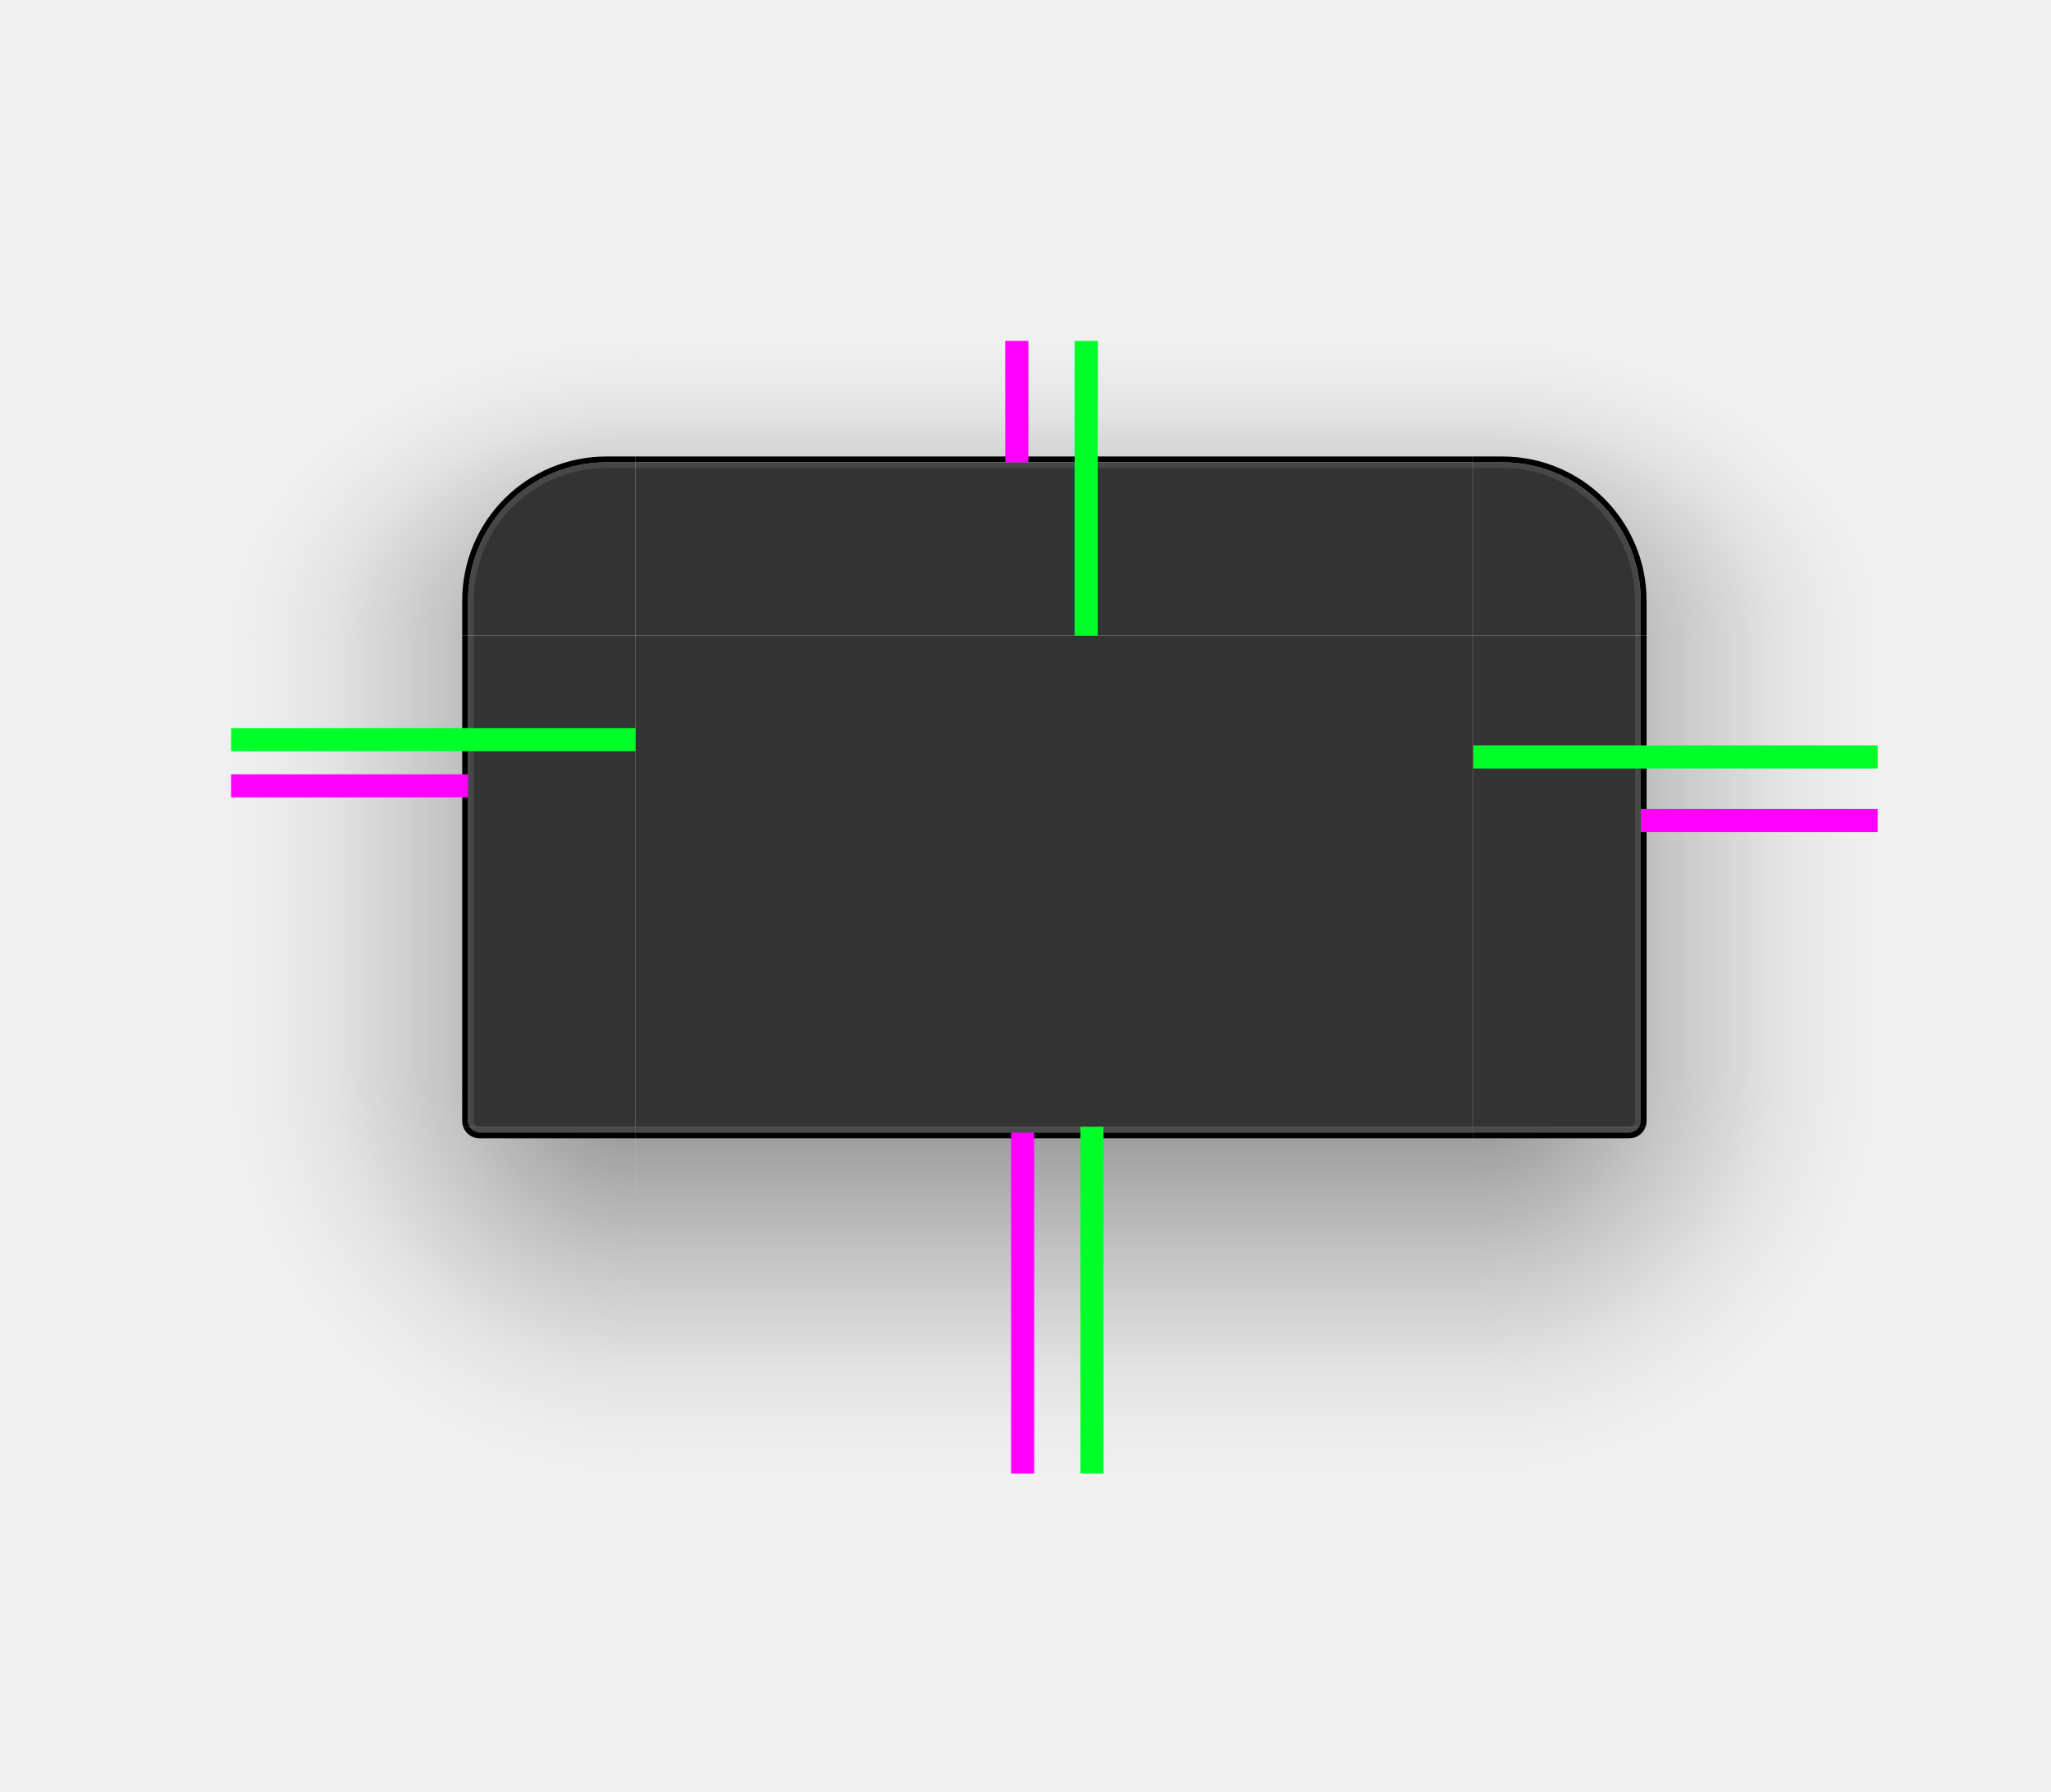
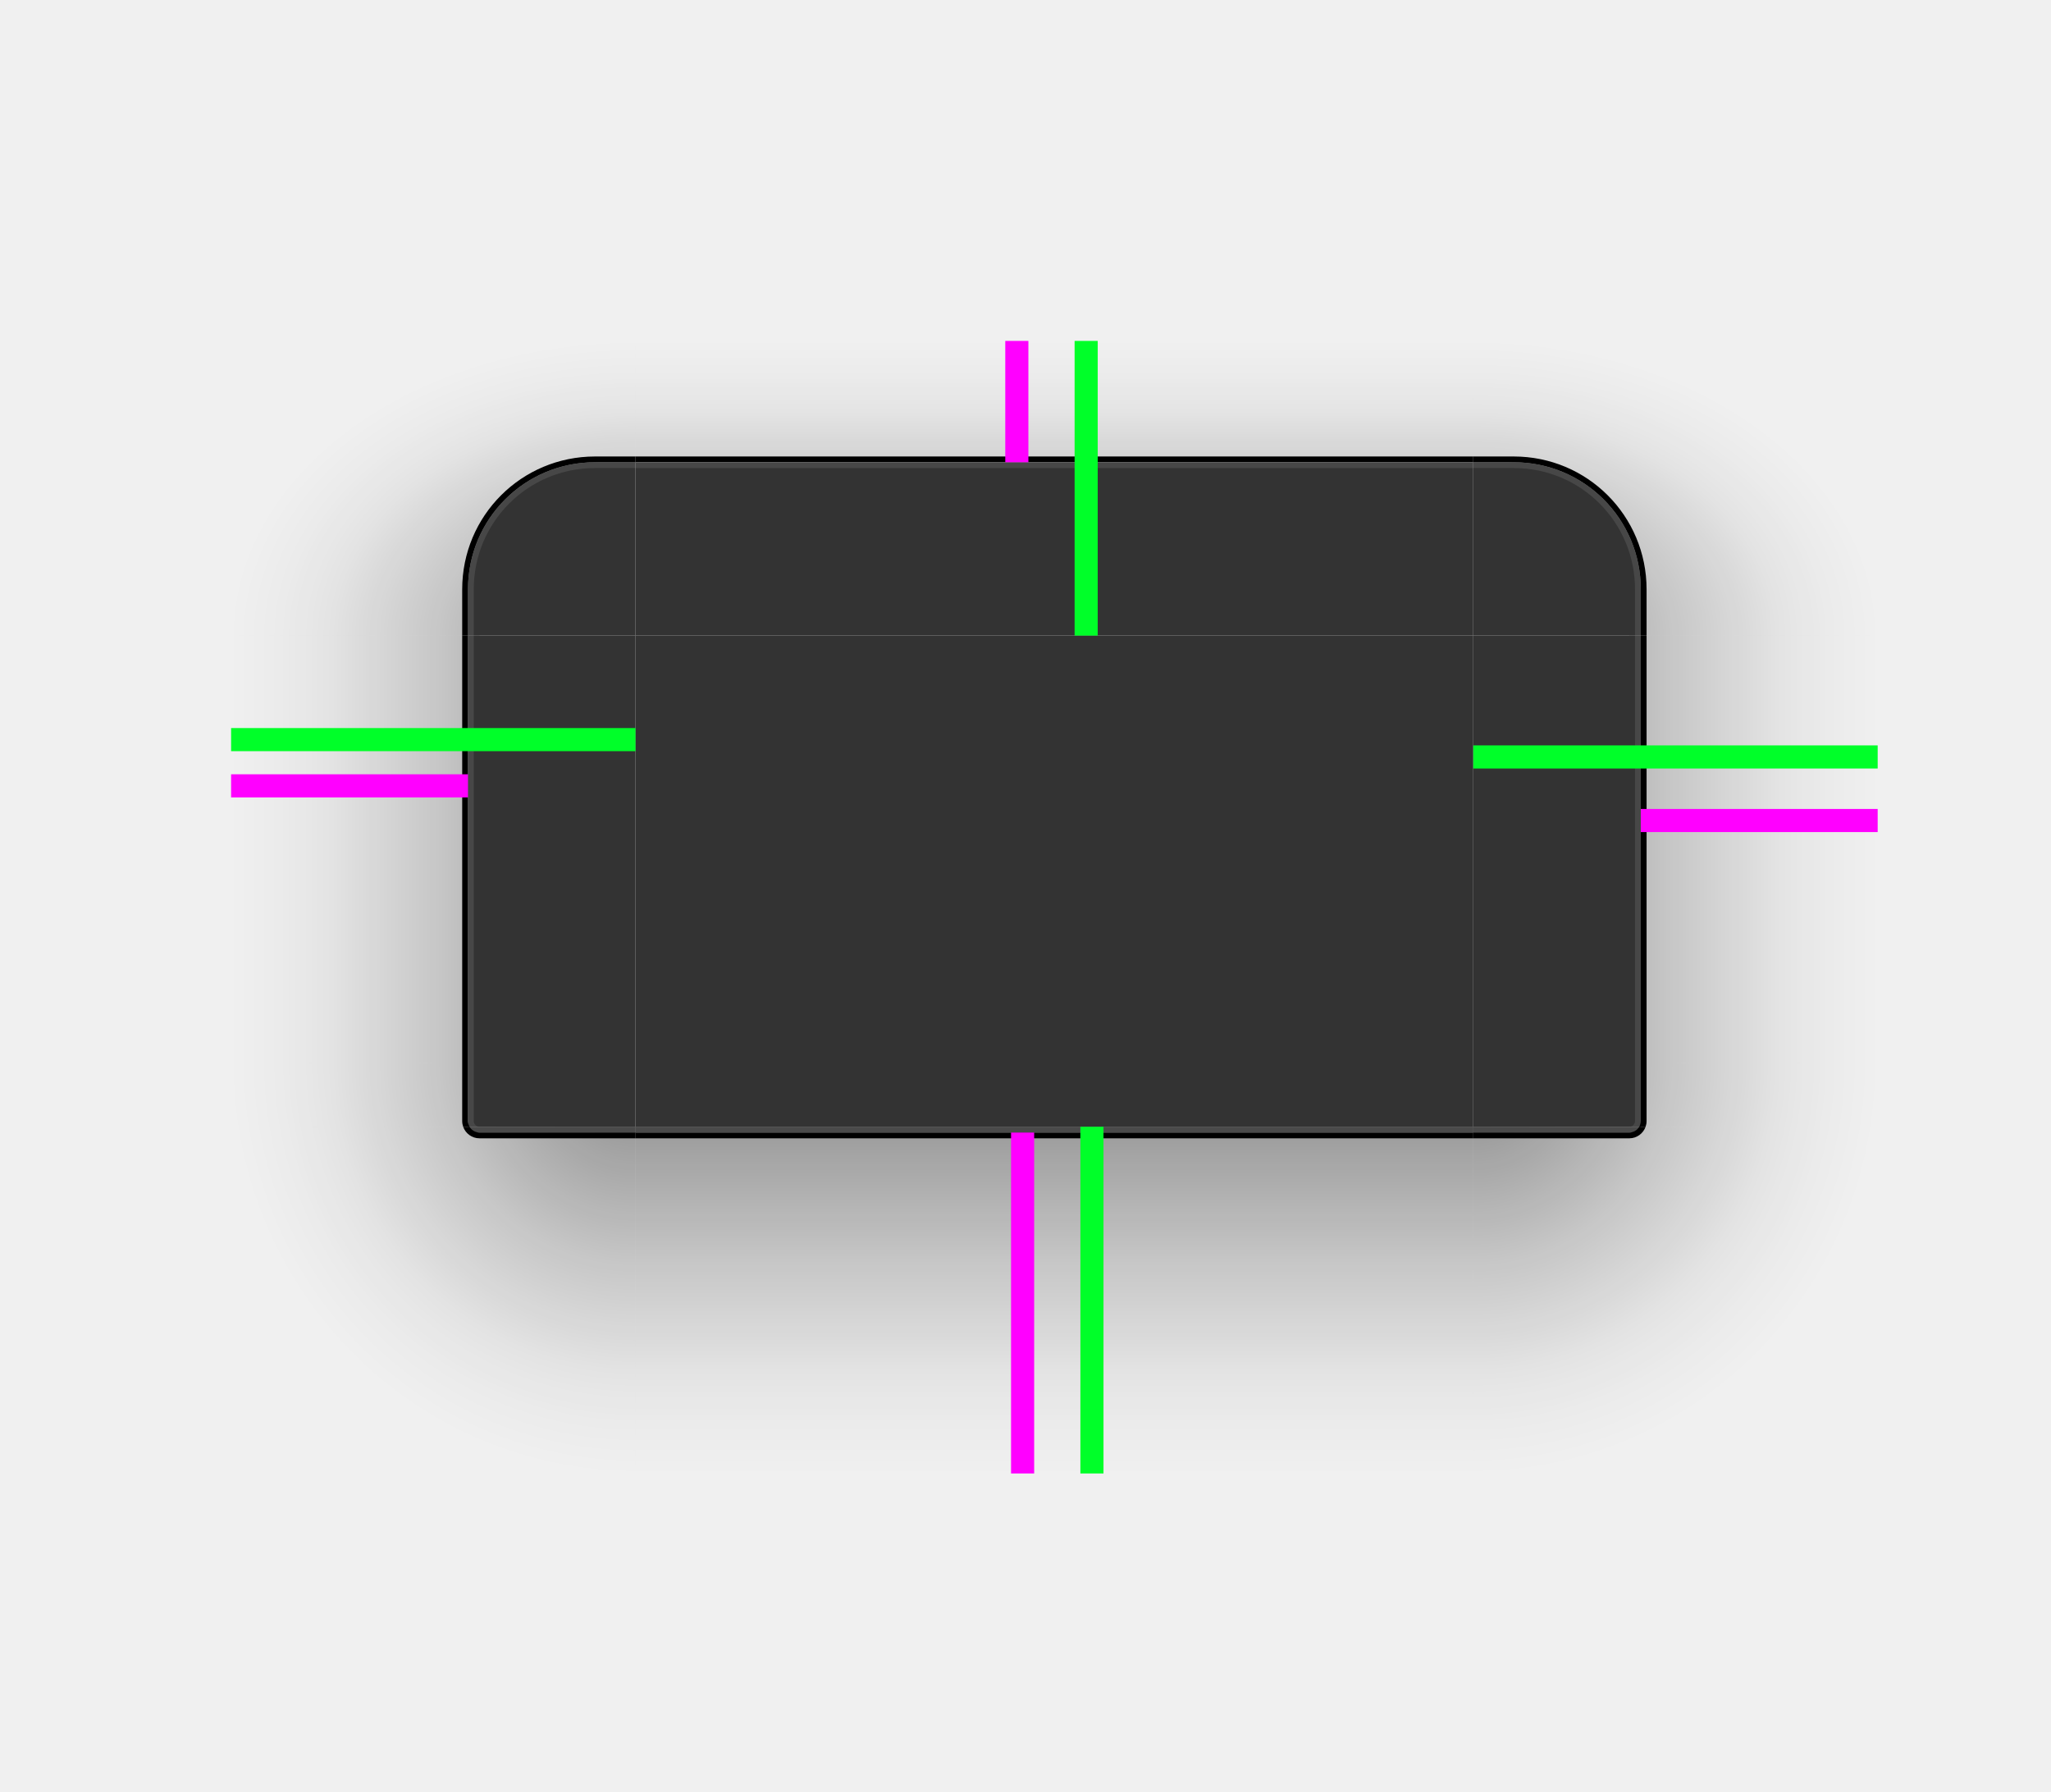
<svg xmlns="http://www.w3.org/2000/svg" xmlns:xlink="http://www.w3.org/1999/xlink" width="355" height="310" id="svg3642" version="1.0">
  <defs id="defs3644">
    <linearGradient id="shadow_active">
      <stop id="stop7028" offset="0" style="stop-color:#000000;stop-opacity:0.922;" />
      <stop id="stop7026" offset="0.125" style="stop-color:#000000;stop-opacity:0.741;" />
      <stop id="stop6834" offset="0.25" style="stop-color:#000000;stop-opacity:0.602;" />
      <stop id="stop6832" offset="0.5" style="stop-color:#000000;stop-opacity:0.331;" />
      <stop style="stop-color:#000000;stop-opacity:0.108;" offset="0.75" id="stop6836" />
      <stop id="stop6894" offset="0.875" style="stop-color:#000000;stop-opacity:0.039;" />
      <stop id="stop6721" offset="1" style="stop-color:#000000;stop-opacity:0;" />
    </linearGradient>
    <linearGradient xlink:href="#shadow_active" id="linearGradient5688" gradientUnits="userSpaceOnUse" gradientTransform="matrix(1,0,0,1.011765,0,125.2353)" x1="398" y1="138.14" x2="398" y2="208.314" />
    <linearGradient xlink:href="#shadow_active" id="linearGradient6612" gradientUnits="userSpaceOnUse" gradientTransform="matrix(1,0,0,1.028569,-215,50.00005)" x1="396" y1="64.167" x2="396" y2="14.583" />
    <linearGradient xlink:href="#shadow_inactive" id="linearGradient5688-2" gradientUnits="userSpaceOnUse" gradientTransform="matrix(1,0,0,1.011765,0,125.1573)" x1="398" y1="143.081" x2="398" y2="163.837" />
    <linearGradient id="shadow_inactive">
      <stop style="stop-color:#000000;stop-opacity:1;" offset="0" id="stop6719-25" />
      <stop id="stop6834-1" offset="0.25" style="stop-color:#000000;stop-opacity:0.639;" />
      <stop id="stop6832-0" offset="0.5" style="stop-color:#000000;stop-opacity:0.337;" />
      <stop style="stop-color:#000000;stop-opacity:0.108;" offset="0.75" id="stop6836-0" />
      <stop id="stop6894-7" offset="0.875" style="stop-color:#000000;stop-opacity:0.039;" />
      <stop id="stop6721-4" offset="1" style="stop-color:#000000;stop-opacity:0;" />
    </linearGradient>
    <linearGradient xlink:href="#shadow_inactive" id="linearGradient6612-5" gradientUnits="userSpaceOnUse" gradientTransform="translate(200,5)" x1="396" y1="66" x2="396" y2="30" />
    <linearGradient xlink:href="#shadow_active" id="linearGradient1126" gradientUnits="userSpaceOnUse" gradientTransform="matrix(1.013333,0,0,1,-3.265006,140)" x1="348.493" y1="99" x2="279.414" y2="99" />
    <radialGradient xlink:href="#shadow_active" id="radialGradient1306" gradientUnits="userSpaceOnUse" gradientTransform="matrix(9.4919759e-7,-2.914276,4.000001,1.1504403e-6,-211.6671,980.0163)" cx="296.477" cy="80.417" fx="296.477" fy="80.417" r="17.5" />
    <linearGradient xlink:href="#shadow_inactive" id="linearGradient1389" gradientUnits="userSpaceOnUse" gradientTransform="matrix(1.013333,0,0,0.9883719,116.86,53.6475)" x1="348.493" y1="99.015" x2="304.086" y2="99.015" />
    <radialGradient xlink:href="#shadow_active" id="radialGradient965" gradientUnits="userSpaceOnUse" gradientTransform="matrix(-4.000002,3.8501383e-6,-3.4215129e-7,-4.057143,688.0835,1013.248)" cx="48.271" cy="181.223" fx="48.271" fy="181.223" r="17.5" />
    <radialGradient xlink:href="#shadow_inactive" id="radialGradient967" gradientUnits="userSpaceOnUse" gradientTransform="matrix(-2.571429,5.3913635e-7,-2.0148289e-7,-1.201216,594.1251,500.9524)" cx="48.271" cy="184.791" fx="48.271" fy="184.791" r="17.5" />
    <radialGradient xlink:href="#shadow_inactive" id="radialGradient969" gradientUnits="userSpaceOnUse" gradientTransform="matrix(-3.7607938e-7,-2.057117,2.571432,-5.1233137e-7,263.2141,719.8343)" cx="296.451" cy="80.417" fx="296.451" fy="80.417" r="17.5" />
    <radialGradient xlink:href="#shadow_active" id="radialGradient1356" cx="293.997" cy="239" fx="293.997" fy="239" r="38" gradientTransform="matrix(-1.842105,-3.0473129e-7,0,-1.868421,891.4484,717.5526)" gradientUnits="userSpaceOnUse" />
  </defs>
  <g id="decoration-bottom" transform="translate(-215,-81)">
    <path style="opacity:0.5;fill:url(#linearGradient5688);fill-opacity:1;stroke:none;stroke-width:1.006" d="M 325,276 V 336 h 145 v -60 z" id="path6217-8" />
    <path id="path6214-7" d="M 470,277 H 325 v 1 h 145 z" style="opacity:1;fill:#000000;fill-opacity:1;stroke:none;stroke-width:0.414" />
    <path id="path14" d="M 470,276 H 325 v 1 h 145 z" style="fill:#363636;fill-opacity:1" />
    <path id="path13" d="M 470,276 H 325 v 1 h 145 z" style="opacity:0.1;fill:#ffffff;fill-opacity:1;stroke:none;stroke-width:0.414" />
  </g>
  <g transform="translate(-385,-94.00002)" id="decoration-bottomleft">
    <path id="rect5099-9-5" style="opacity:0.5;fill:url(#radialGradient965);fill-opacity:1;stroke:none" d="m 425,289 v 60 h 70 v -60 h -17 l -12,0 z" />
    <rect id="rect9" width="29" height="1" x="466" y="289" rx="0" ry="0" style="fill:#363636;fill-opacity:1" />
    <path id="rect10" style="fill:#ffffff;fill-opacity:1;opacity:0.1" d="M 466.266 289 C 466.609 289.597 467.252 289.997 467.992 290 L 495 290 L 495 289 L 466.266 289 z " />
    <path id="path12" d="M 465.17 289 C 465.58 290.167 466.689 291 468 291 L 495 291 L 495 290 L 468 290 C 467.257 290 466.61 289.599 466.266 289 L 466 289 L 465.17 289 z " style="fill:#000000" />
  </g>
  <use x="0" y="0" xlink:href="#decoration-left" id="decoration-right" transform="matrix(-1,0,0,1,365,1e-5)" />
  <path style="fill:#333333;fill-opacity:1;stroke:none" d="m 110,110 v 85 H 255 V 110 Z" id="decoration-center" />
  <g id="decoration-top" transform="translate(-215,-95.99995)">
    <path id="path6055-5" style="opacity:0.5;fill:url(#linearGradient6612);fill-opacity:1;stroke:none;stroke-width:1.014" d="M 110,65 V 86 H 255 V 65 Z" transform="translate(215,89.99995)" />
    <path id="path6098-4" style="opacity:1;fill:#000000;fill-opacity:1;stroke:none" d="m 110,85 v 1 h 145 v -1 z" transform="translate(215,89.99995)" />
    <path style="opacity:1;fill:#333333;fill-opacity:1;stroke:none;stroke-width:1" d="m 325,176 v 30 h 145 v -30 z" id="path6092-3" />
    <path id="path966" d="m 325,176 v 1 h 145 v -1 z" style="opacity:0.1;fill:#ffffff;fill-opacity:1;stroke:none;stroke-width:0.183" />
  </g>
  <g id="decoration-left" transform="translate(-239.875,-87)">
    <path style="opacity:0.5;fill:url(#linearGradient1126);fill-opacity:1;stroke:none;stroke-width:1.007" d="m 279.875,197 v 74 h 41 v -74 z" id="path6345-1" />
    <path style="opacity:0.5;fill:url(#radialGradient1356);fill-opacity:1;stroke:none;stroke-width:1.007" d="m 279.875,271 v 11 h 41 v -11 z" id="path652" />
    <path style="opacity:1;fill:#333333;fill-opacity:1;stroke:none;stroke-width:0.994" d="m 320.875,197 v 85 h 29 v -85 z" id="path6339-9" />
    <path id="path4" style="opacity:0.1;fill:#ffffff;fill-opacity:1;stroke:none;stroke-width:0.184" d="M 320.875 197 L 320.875 281 C 320.875 281.365 320.971 281.706 321.141 282 L 322.875 282 C 322.321 282 321.875 281.554 321.875 281 L 321.875 197 L 320.875 197 z " />
    <path id="path7" d="M 319.875 197 L 319.875 281 C 319.875 281.351 319.935 281.687 320.045 282 L 321.141 282 C 320.971 281.706 320.875 281.365 320.875 281 L 320.875 197 L 319.875 197 z " style="fill:#000000" />
  </g>
  <g id="decoration-inactive-bottom" transform="translate(145,-80.92202)">
    <path style="opacity:0.5;fill:url(#linearGradient5688-2);fill-opacity:1;stroke:none;stroke-width:1.006" d="m 325,276.922 v 59 h 145 v -59 z" id="path6217-8-2" />
    <path id="path6214-7-4" d="M 470,276.922 H 325 v 1 h 145 z" style="opacity:0.75;fill:#000000;fill-opacity:1;stroke:none;stroke-width:0.392" />
    <path id="path1" d="M 470,275.922 H 325 v 1 h 145 z" style="fill:#242424;fill-opacity:1" />
  </g>
  <path style="fill:#242424;fill-opacity:1;stroke:none" d="m 470,110 v 85 H 615 V 110 Z" id="decoration-inactive-center" />
  <g id="decoration-inactive-top" transform="translate(145,-96)">
    <path style="opacity:0.5;fill:url(#linearGradient6612-5);fill-opacity:1;stroke:none" d="M 525,20 V 41 H 670 V 20 Z" transform="translate(-200,135)" id="path6055-5-5" />
    <path transform="translate(-145,90)" d="m 470,85 v 1 h 145 v -1 z" style="opacity:0.75;fill:#000000;fill-opacity:1;stroke:none" id="path6098-4-8" />
    <path style="opacity:1;fill:#242424;fill-opacity:1;stroke:none;stroke-width:1" d="m 325,176 v 30 h 145 v -30 z" id="path6092-3-3" />
    <path style="opacity:0.05;fill:#ffffff;fill-opacity:1;stroke:none;stroke-width:0.183" d="m 325,176 v 1 h 145 v -1 z" id="path996" />
  </g>
  <rect style="fill:#ff00ff;fill-opacity:1;stroke:none;stroke-width:0.342" id="shadow-hint-top-margin" width="4" height="21" x="174" y="59" />
  <rect style="fill:#ff00ff;fill-opacity:1;stroke:none;stroke-width:0.98" id="shadow-hint-bottom-margin" width="4" height="59" x="175" y="196" />
  <rect style="fill:#ff00ff;fill-opacity:1;stroke:none;stroke-width:0.519" id="shadow-hint-right-margin" width="41" height="4" x="284" y="140" />
  <rect style="fill:#ff00ff;fill-opacity:1;stroke:none;stroke-width:0.519" id="shadow-hint-left-margin" width="41" height="4" x="40" y="134" />
  <rect id="hint-top-margin" width="4" height="51" x="186" y="59" style="fill:#00ff29;fill-opacity:1;stroke:none;stroke-width:0.953" />
  <rect id="hint-bottom-margin" width="4" height="60" x="187" y="195" style="fill:#00ff29;fill-opacity:1;stroke:none;stroke-width:0.876" />
  <rect id="hint-right-margin" width="4" height="70" x="129" y="-325" transform="rotate(90)" style="fill:#00ff29;fill-opacity:1;stroke:none;stroke-width:0.886" />
  <rect id="hint-left-margin" width="4" height="70" x="126" y="-110" transform="rotate(90)" style="fill:#00ff29;fill-opacity:1;stroke:none;stroke-width:0.886" />
  <g transform="matrix(-1,0,0,1,535,-121.0625)" id="decoration-topleft">
-     <path id="path1019" style="opacity:0.5;fill:url(#radialGradient1306);fill-opacity:1;stroke:none" d="M 40 65 L 40 116 L 81 116 L 81 110 C 81 96.704 91.704 86 105 86 L 110 86 L 110 65 L 40 65 z " transform="matrix(-1,0,0,1,535,115.0625)" />
-     <path id="path1023" style="fill:#333333;fill-opacity:1;stroke:none;stroke-width:1" d="M 430 201.062 C 443.296 201.062 454 211.767 454 225.062 L 454 231.062 L 425 231.062 L 425 201.062 L 430 201.062 z " />
-     <path id="path3" style="fill:#ffffff;fill-opacity:1;stroke:none;stroke-width:1;opacity:0.1" d="M 430 201.062 C 443.296 201.062 454 211.767 454 225.062 L 454 231.062 L 453 231.062 L 453 225.062 C 453 212.321 442.742 202.062 430 202.062 L 425 202.062 L 425 201.062 L 430 201.062 z " />
-     <path id="path5" d="M 105 85 C 91.15 85 80 96.15 80 110 L 80 116 L 81 116 L 81 110 C 81 96.704 91.704 86 105 86 L 110 86 L 110 85 L 105 85 z " transform="matrix(-1,0,0,1,535,115.0625)" style="fill:#000000" />
+     <path id="path1019" style="opacity:0.5;fill:url(#radialGradient1306);fill-opacity:1;stroke:none" d="M 40 65 L 40 116 L 83 116 L 83 108 C 83 95.812 92.812 86 105 86 L 110 86 L 110 65 L 40 65 z " transform="matrix(-1,0,0,1,535,115.0625)" />
+     <path id="path1023" style="fill:#333333;fill-opacity:1;stroke:none;stroke-width:1" d="M 432 201.062 C 444.188 201.062 454 210.875 454 223.062 L 454 231.062 L 425 231.062 L 425 201.062 L 432 201.062 z " />
+     <path id="path3" style="fill:#ffffff;fill-opacity:1;stroke:none;stroke-width:1;opacity:0.1" d="M 432 201.062 C 444.188 201.062 454 210.875 454 223.062 L 454 231.062 L 453 231.062 L 453 223.062 C 453 211.429 443.634 202.062 432 202.062 L 425 202.062 L 425 201.062 L 432 201.062 z " />
+     <path id="path5" d="M 103 85 C 90.258 85 80 95.258 80 108 L 80 116 L 81 116 L 81 108 C 81 95.812 90.812 86 103 86 L 110 86 L 110 85 L 103 85 z " transform="matrix(-1,0,0,1,535,115.0625)" style="fill:#000000" />
  </g>
  <use x="0" y="0" xlink:href="#decoration-topleft" id="decoration-topright" transform="matrix(-1,0,0,1,365,0)" width="100%" height="100%" />
  <use x="0" y="0" xlink:href="#decoration-bottomleft" id="decoration-bottomright" transform="matrix(-1,0,0,1,365,0)" width="100%" height="100%" />
  <use x="0" y="0" xlink:href="#decoration-inactive-bottomleft" id="decoration-inactive-bottomright" transform="matrix(-1,0,0,1,1085,0)" width="100%" height="100%" />
  <g id="decoration-inactive-bottomleft">
    <g id="g27" transform="translate(0,-90)">
      <path id="rect5099-9-6" style="opacity:0.5;fill:url(#radialGradient967);fill-opacity:1;stroke:none" d="M 400,285 V 345 h 70 v -60 h -17 -12 z" />
    </g>
    <path id="path17" d="m 441.266,195 c 0.344,0.597 0.987,0.997 1.727,1 H 470 v -1 z" style="fill:#242424;fill-opacity:1" />
    <path id="path18" d="m 440.17,195 c 0.41,1.167 1.519,2 2.83,2 h 27 v -1 h -27 c -0.743,0 -1.39,-0.401 -1.734,-1 H 441 Z" style="fill:#000000;opacity:0.75" />
  </g>
  <g id="decoration-inactive-left">
    <path style="opacity:0.5;fill:url(#linearGradient1389);fill-opacity:1;stroke:none;stroke-width:1.001" d="m 400,110 v 85 l 41,-0.015 V 110 Z" id="path6345-1-1" />
    <path style="fill:#242424;fill-opacity:1;stroke:none;stroke-width:0.994" d="m 441,110 v 85 h 29 V 110 Z" id="path6339-9-9" />
    <path id="path23" d="m 440,110 v 84 c 0,0.351 0.06,0.687 0.17,1 h 1.096 C 441.096,194.706 441,194.365 441,194 v -84 z" style="fill:#000000;opacity:0.75" />
  </g>
  <use x="0" y="0" xlink:href="#decoration-inactive-left" id="decoration-inactive-right" transform="matrix(-1,0,0,1,1085,0)" />
  <g id="decoration-inactive-topleft">
-     <path id="rect6520-3-2-6" style="opacity:0.5;fill:url(#radialGradient969);fill-opacity:1;stroke:none" d="m 400,59 v 51 h 41 V 109.936 104 c 0,-13.296 10.704,-24 24,-24 h 5 V 59 Z" />
-     <path id="rect5073-4-9-6" style="fill:#242424;fill-opacity:1;stroke:none;stroke-width:1" d="m 465,80 c -13.296,0 -24,10.704 -24,24 v 5.936 0.064 h 29 v -30 z" />
-     <path id="path30" d="m 465,79 c -13.85,0 -25,11.15 -25,25 v 6 h 1 v -6 c 0,-13.296 10.704,-24 24,-24 h 5 v -1 z" style="fill:#000000;opacity:0.75" />
-     <path id="path32" style="fill:#ffffff;fill-opacity:1;stroke:none;stroke-width:1;opacity:0.05" d="M 465 80 C 451.704 80 441 90.704 441 104 L 441 105 C 441 91.704 451.704 81 465 81 L 470 81 L 470 80 L 465 80 z " />
+     <path id="rect6520-3-2-6" style="opacity:0.5;fill:url(#radialGradient969);fill-opacity:1;stroke:none" d="m 400,59 v 51 h 41 V 109.936 102 c 0,-12.188 9.812,-22 22,-22 h 7 V 59 Z" />
+     <path id="rect5073-4-9-6" style="fill:#242424;fill-opacity:1;stroke:none;stroke-width:1" d="m 463,80 c -12.188,0 -22,9.812 -22,22 v 7.936 0.064 h 29 v -30 z" />
+     <path id="path30" d="m 463,79 c -12.742,0 -23,10.258 -23,23 v 8 h 1 v -8 c 0,-12.188 9.812,-22 22,-22 h 7 v -1 z" style="fill:#000000;opacity:0.75" />
+     <path id="path32" style="fill:#ffffff;fill-opacity:1;stroke:none;stroke-width:1;opacity:0.05" d="M 463 80 C 450.812 80 441 89.812 441 102 L 441 103 C 441 90.812 450.812 81 463 81 L 470 81 L 470 80 L 463 80 z " />
  </g>
  <use x="0" y="0" xlink:href="#decoration-inactive-topleft" id="decoration-inactive-topright" transform="matrix(-1,0,0,1,1085,0)" />
</svg>
